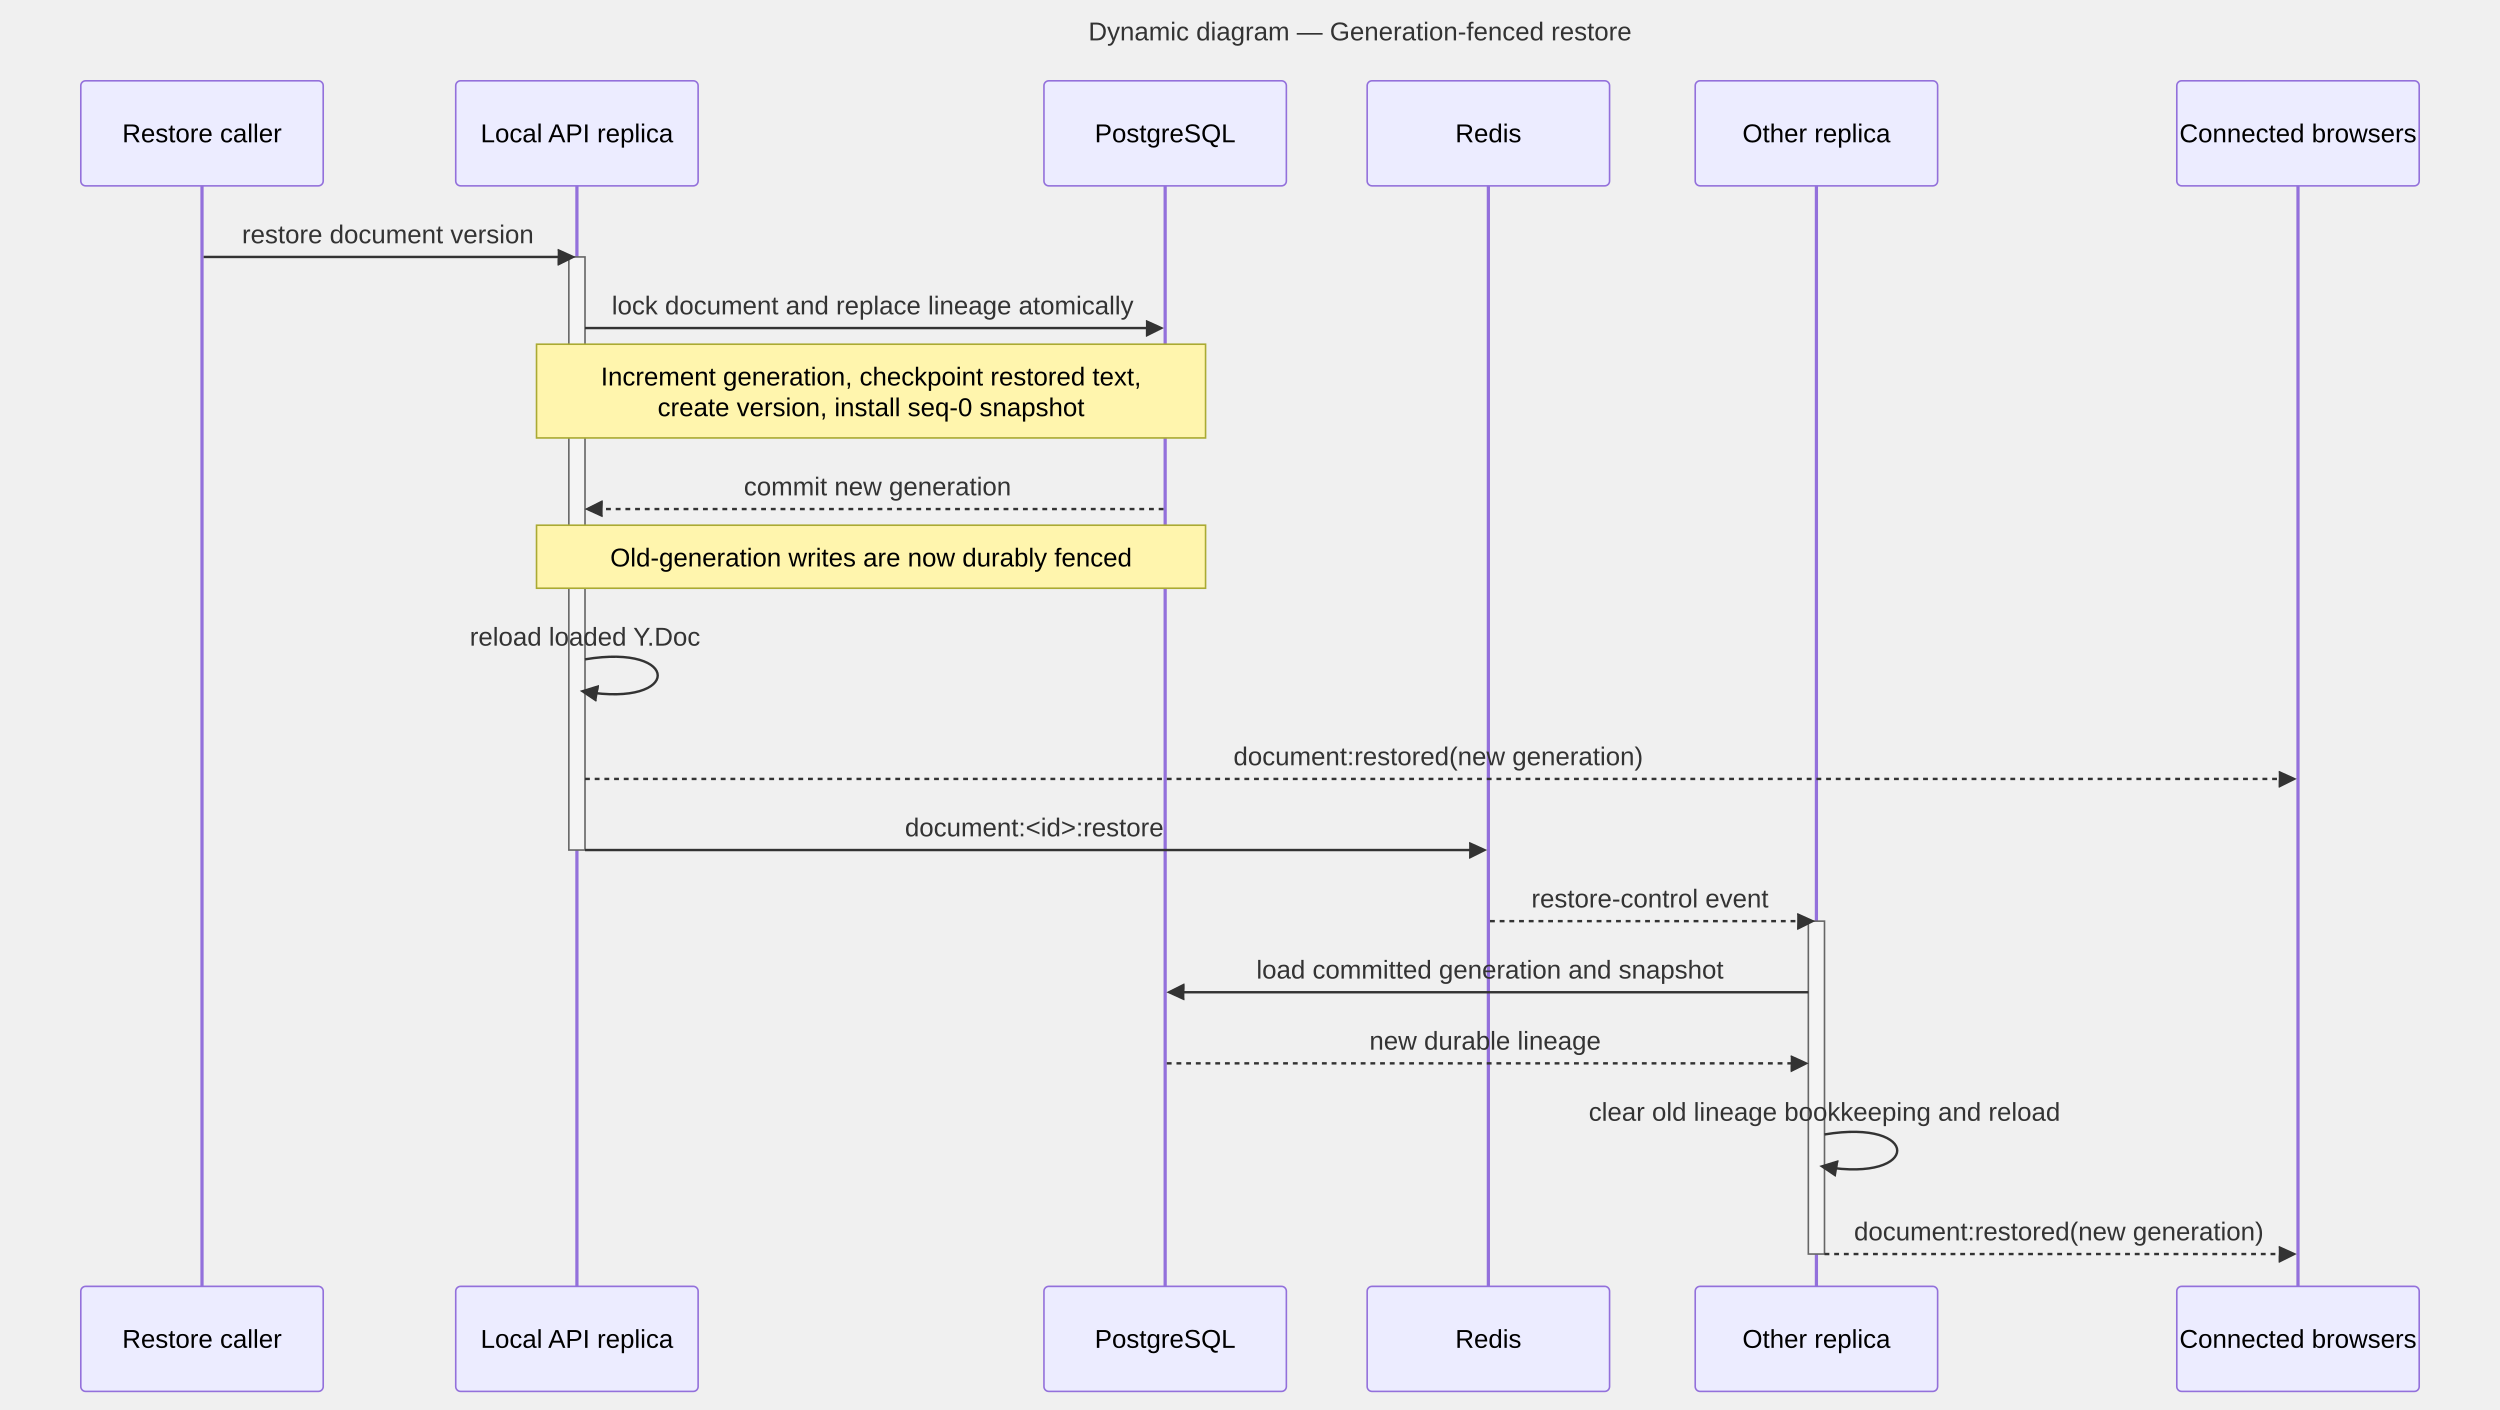
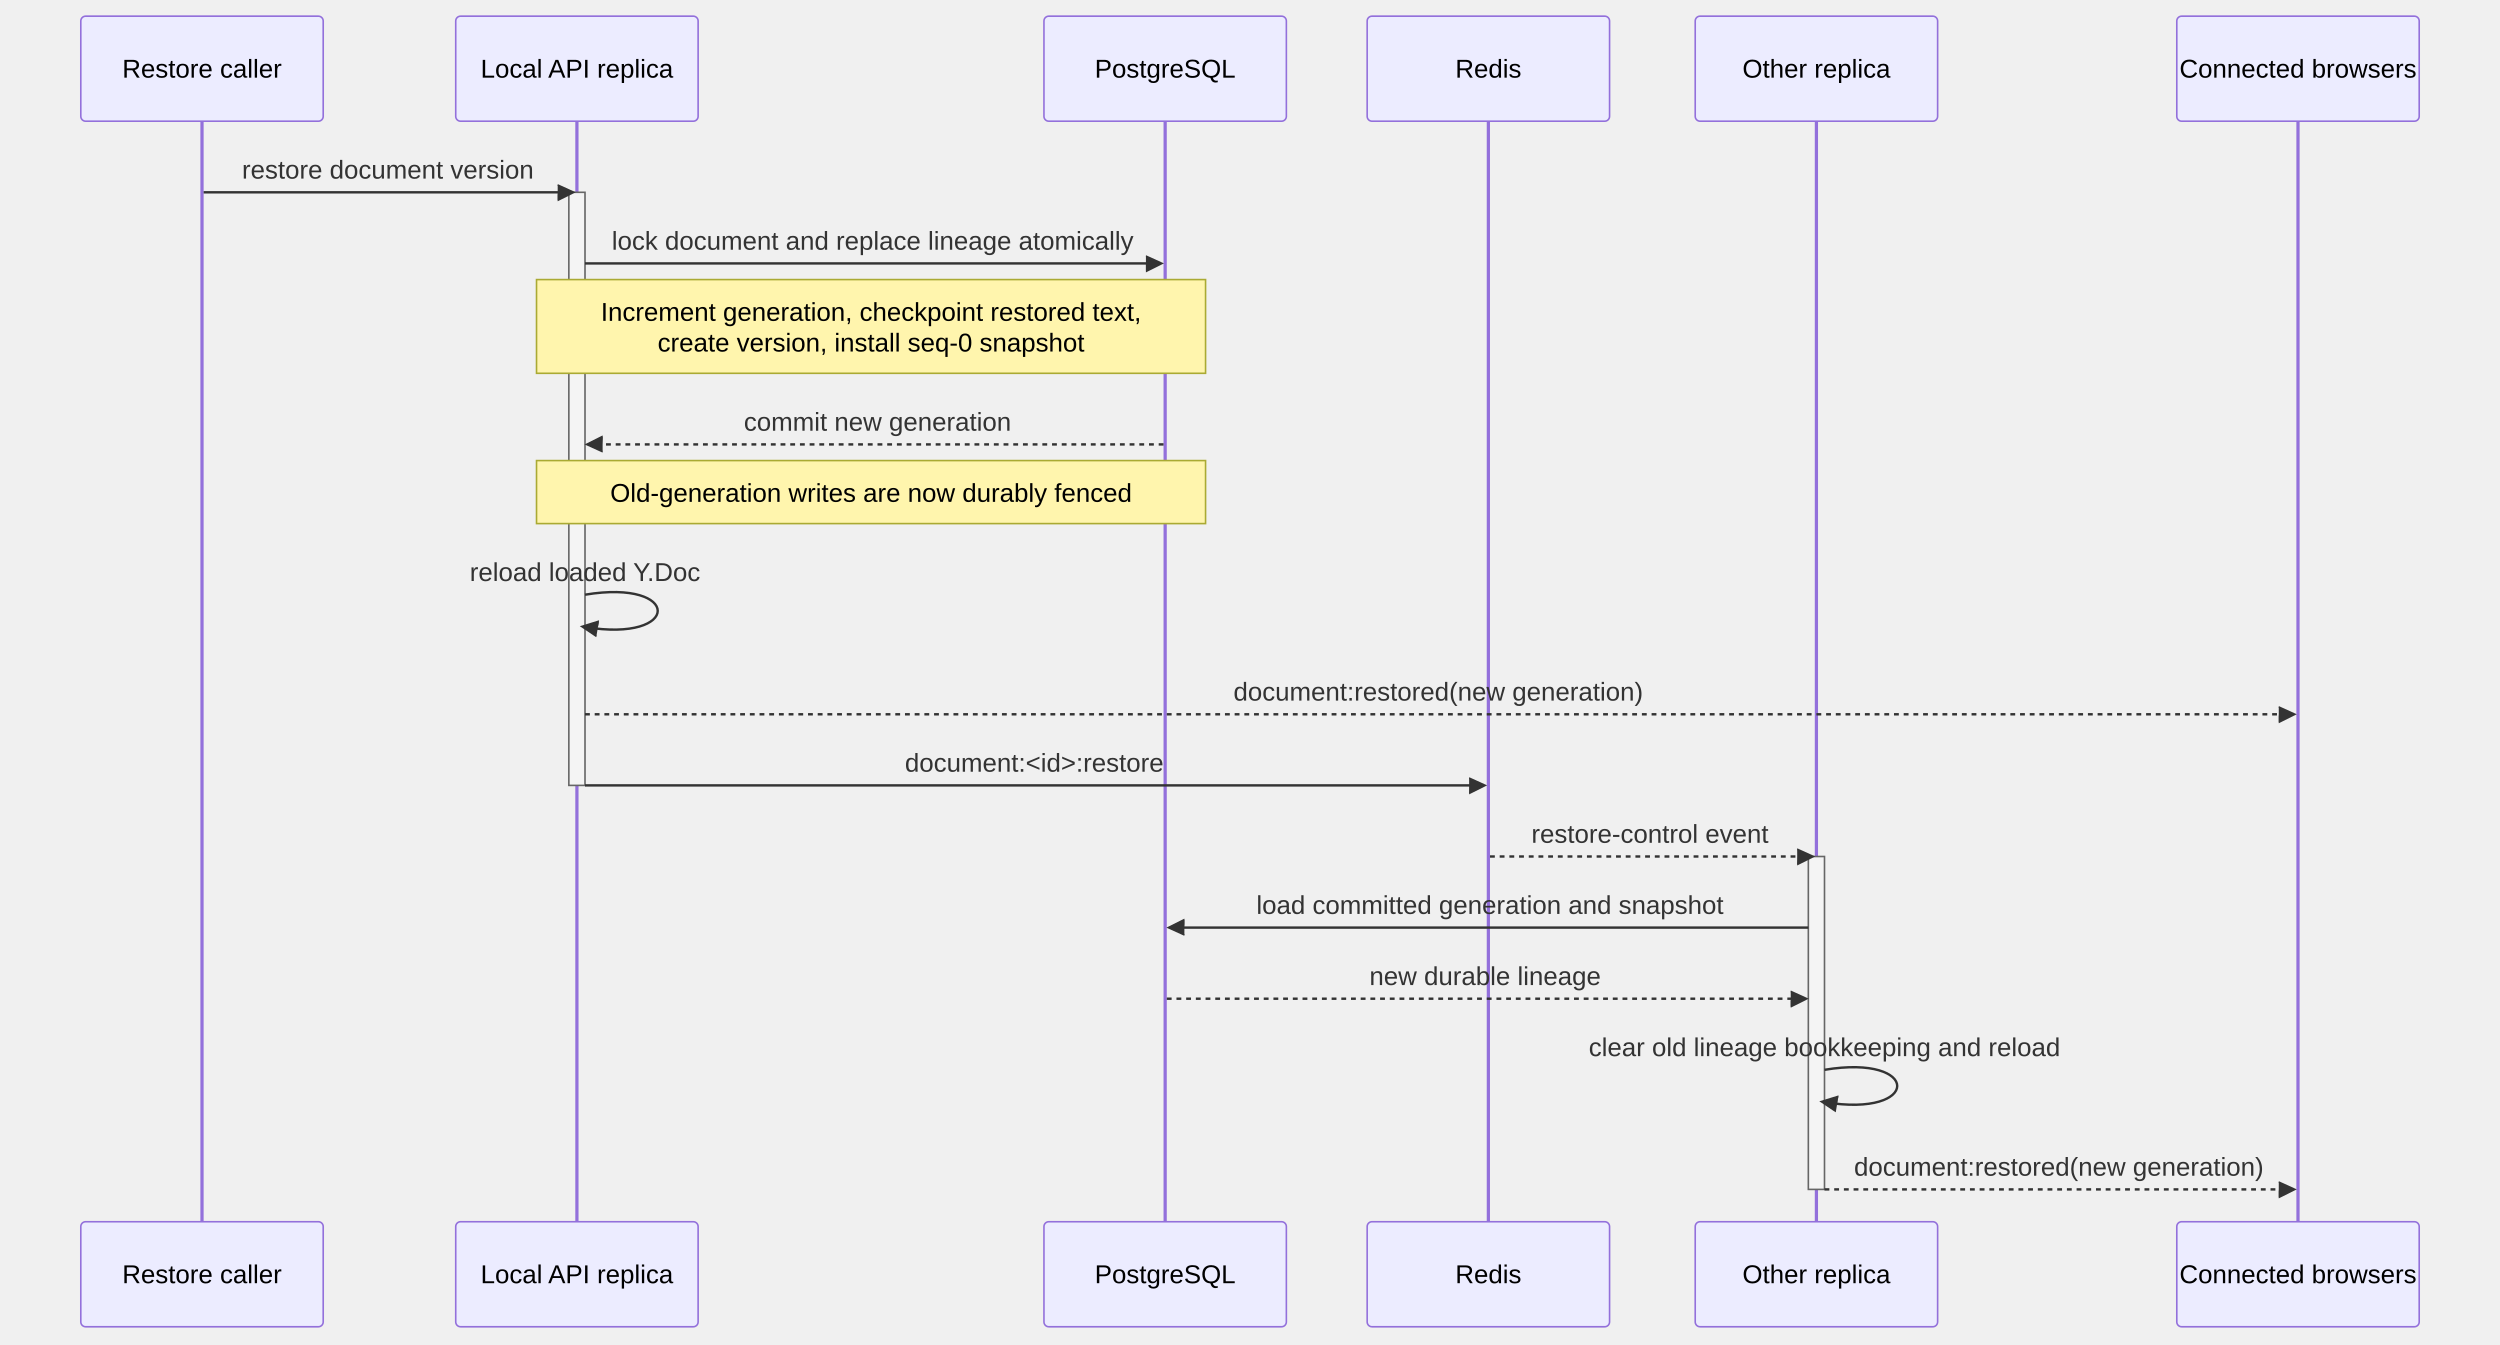
- <svg xmlns="http://www.w3.org/2000/svg" id="my-svg" width="100%" style="max-width: 1547px; background-color: rgb(255, 255, 255);" viewBox="-50 -50 1547 872" role="graphics-document document" aria-roledescription="sequence">
+ <svg xmlns="http://www.w3.org/2000/svg" id="my-svg" width="100%" style="max-width: 1547px; background-color: rgb(255, 255, 255);" viewBox="-50 -10 1547 832" role="graphics-document document" aria-roledescription="sequence">
  <g>
    <rect x="1297" y="746" fill="#eaeaea" stroke="#666" width="150" height="65" name="Browsers" rx="3" ry="3" class="actor actor-bottom" />
    <text x="1372" y="778.5" dominant-baseline="central" alignment-baseline="central" class="actor actor-box" style="text-anchor: middle; font-size: 16px; font-weight: 400;">
      <tspan x="1372" dy="0">Connected browsers</tspan>
    </text>
  </g>
  <g>
    <rect x="999" y="746" fill="#eaeaea" stroke="#666" width="150" height="65" name="Peer" rx="3" ry="3" class="actor actor-bottom" />
    <text x="1074" y="778.5" dominant-baseline="central" alignment-baseline="central" class="actor actor-box" style="text-anchor: middle; font-size: 16px; font-weight: 400;">
      <tspan x="1074" dy="0">Other replica</tspan>
    </text>
  </g>
  <g>
    <rect x="796" y="746" fill="#eaeaea" stroke="#666" width="150" height="65" name="Redis" rx="3" ry="3" class="actor actor-bottom" />
    <text x="871" y="778.5" dominant-baseline="central" alignment-baseline="central" class="actor actor-box" style="text-anchor: middle; font-size: 16px; font-weight: 400;">
      <tspan x="871" dy="0">Redis</tspan>
    </text>
  </g>
  <g>
    <rect x="596" y="746" fill="#eaeaea" stroke="#666" width="150" height="65" name="PG" rx="3" ry="3" class="actor actor-bottom" />
    <text x="671" y="778.5" dominant-baseline="central" alignment-baseline="central" class="actor actor-box" style="text-anchor: middle; font-size: 16px; font-weight: 400;">
      <tspan x="671" dy="0">PostgreSQL</tspan>
    </text>
  </g>
  <g>
    <rect x="232" y="746" fill="#eaeaea" stroke="#666" width="150" height="65" name="Local" rx="3" ry="3" class="actor actor-bottom" />
    <text x="307" y="778.5" dominant-baseline="central" alignment-baseline="central" class="actor actor-box" style="text-anchor: middle; font-size: 16px; font-weight: 400;">
      <tspan x="307" dy="0">Local API replica</tspan>
    </text>
  </g>
  <g>
    <rect x="0" y="746" fill="#eaeaea" stroke="#666" width="150" height="65" name="Caller" rx="3" ry="3" class="actor actor-bottom" />
    <text x="75" y="778.5" dominant-baseline="central" alignment-baseline="central" class="actor actor-box" style="text-anchor: middle; font-size: 16px; font-weight: 400;">
      <tspan x="75" dy="0">Restore caller</tspan>
    </text>
  </g>
  <g>
    <line id="actor5" x1="1372" y1="65" x2="1372" y2="746" class="actor-line 200" stroke-width="0.5px" stroke="#999" name="Browsers" data-et="life-line" data-id="Browsers" />
    <g id="root-5" data-et="participant" data-type="participant" data-id="Browsers">
      <rect x="1297" y="0" fill="#eaeaea" stroke="#666" width="150" height="65" name="Browsers" rx="3" ry="3" class="actor actor-top" />
      <text x="1372" y="32.5" dominant-baseline="central" alignment-baseline="central" class="actor actor-box" style="text-anchor: middle; font-size: 16px; font-weight: 400;">
        <tspan x="1372" dy="0">Connected browsers</tspan>
      </text>
    </g>
  </g>
  <g>
    <line id="actor4" x1="1074" y1="65" x2="1074" y2="746" class="actor-line 200" stroke-width="0.5px" stroke="#999" name="Peer" data-et="life-line" data-id="Peer" />
    <g id="root-4" data-et="participant" data-type="participant" data-id="Peer">
      <rect x="999" y="0" fill="#eaeaea" stroke="#666" width="150" height="65" name="Peer" rx="3" ry="3" class="actor actor-top" />
      <text x="1074" y="32.5" dominant-baseline="central" alignment-baseline="central" class="actor actor-box" style="text-anchor: middle; font-size: 16px; font-weight: 400;">
        <tspan x="1074" dy="0">Other replica</tspan>
      </text>
    </g>
  </g>
  <g>
    <line id="actor3" x1="871" y1="65" x2="871" y2="746" class="actor-line 200" stroke-width="0.5px" stroke="#999" name="Redis" data-et="life-line" data-id="Redis" />
    <g id="root-3" data-et="participant" data-type="participant" data-id="Redis">
      <rect x="796" y="0" fill="#eaeaea" stroke="#666" width="150" height="65" name="Redis" rx="3" ry="3" class="actor actor-top" />
      <text x="871" y="32.5" dominant-baseline="central" alignment-baseline="central" class="actor actor-box" style="text-anchor: middle; font-size: 16px; font-weight: 400;">
        <tspan x="871" dy="0">Redis</tspan>
      </text>
    </g>
  </g>
  <g>
    <line id="actor2" x1="671" y1="65" x2="671" y2="746" class="actor-line 200" stroke-width="0.5px" stroke="#999" name="PG" data-et="life-line" data-id="PG" />
    <g id="root-2" data-et="participant" data-type="participant" data-id="PG">
      <rect x="596" y="0" fill="#eaeaea" stroke="#666" width="150" height="65" name="PG" rx="3" ry="3" class="actor actor-top" />
      <text x="671" y="32.5" dominant-baseline="central" alignment-baseline="central" class="actor actor-box" style="text-anchor: middle; font-size: 16px; font-weight: 400;">
        <tspan x="671" dy="0">PostgreSQL</tspan>
      </text>
    </g>
  </g>
  <g>
    <line id="actor1" x1="307" y1="65" x2="307" y2="746" class="actor-line 200" stroke-width="0.5px" stroke="#999" name="Local" data-et="life-line" data-id="Local" />
    <g id="root-1" data-et="participant" data-type="participant" data-id="Local">
      <rect x="232" y="0" fill="#eaeaea" stroke="#666" width="150" height="65" name="Local" rx="3" ry="3" class="actor actor-top" />
      <text x="307" y="32.5" dominant-baseline="central" alignment-baseline="central" class="actor actor-box" style="text-anchor: middle; font-size: 16px; font-weight: 400;">
        <tspan x="307" dy="0">Local API replica</tspan>
      </text>
    </g>
  </g>
  <g>
    <line id="actor0" x1="75" y1="65" x2="75" y2="746" class="actor-line 200" stroke-width="0.5px" stroke="#999" name="Caller" data-et="life-line" data-id="Caller" />
    <g id="root-0" data-et="participant" data-type="participant" data-id="Caller">
      <rect x="0" y="0" fill="#eaeaea" stroke="#666" width="150" height="65" name="Caller" rx="3" ry="3" class="actor actor-top" />
      <text x="75" y="32.5" dominant-baseline="central" alignment-baseline="central" class="actor actor-box" style="text-anchor: middle; font-size: 16px; font-weight: 400;">
        <tspan x="75" dy="0">Restore caller</tspan>
      </text>
    </g>
  </g>
  <style>#my-svg{font-family:"trebuchet ms",verdana,arial,sans-serif;font-size:16px;fill:#333;}@keyframes edge-animation-frame{from{stroke-dashoffset:0;}}@keyframes dash{to{stroke-dashoffset:0;}}#my-svg .edge-animation-slow{stroke-dasharray:9,5!important;stroke-dashoffset:900;animation:dash 50s linear infinite;stroke-linecap:round;}#my-svg .edge-animation-fast{stroke-dasharray:9,5!important;stroke-dashoffset:900;animation:dash 20s linear infinite;stroke-linecap:round;}#my-svg .error-icon{fill:#552222;}#my-svg .error-text{fill:#552222;stroke:#552222;}#my-svg .edge-thickness-normal{stroke-width:1px;}#my-svg .edge-thickness-thick{stroke-width:3.5px;}#my-svg .edge-pattern-solid{stroke-dasharray:0;}#my-svg .edge-thickness-invisible{stroke-width:0;fill:none;}#my-svg .edge-pattern-dashed{stroke-dasharray:3;}#my-svg .edge-pattern-dotted{stroke-dasharray:2;}#my-svg .marker{fill:#333333;stroke:#333333;}#my-svg .marker.cross{stroke:#333333;}#my-svg svg{font-family:"trebuchet ms",verdana,arial,sans-serif;font-size:16px;}#my-svg p{margin:0;}#my-svg .actor{stroke:#9370DB;fill:#ECECFF;stroke-width:1;}#my-svg rect.actor.outer-path[data-look="neo"]{filter:drop-shadow(1px 2px 2px rgba(185, 185, 185, 1));}#my-svg rect.note[data-look="neo"]{stroke:#aaaa33;fill:#fff5ad;filter:drop-shadow(1px 2px 2px rgba(185, 185, 185, 1));}#my-svg text.actor&gt;tspan{fill:black;stroke:none;}#my-svg .actor-line{stroke:#9370DB;}#my-svg .innerArc{stroke-width:1.5;stroke-dasharray:none;}#my-svg .messageLine0{stroke-width:1.5;stroke-dasharray:none;stroke:#333;}#my-svg .messageLine1{stroke-width:1.5;stroke-dasharray:2,2;stroke:#333;}#my-svg [id$="-arrowhead"] path{fill:#333;stroke:#333;}#my-svg .sequenceNumber{fill:white;}#my-svg [id$="-sequencenumber"]{fill:#333;}#my-svg [id$="-crosshead"] path{fill:#333;stroke:#333;}#my-svg .messageText{fill:#333;stroke:none;}#my-svg .labelBox{stroke:#9370DB;fill:#ECECFF;filter:none;}#my-svg .labelText,#my-svg .labelText&gt;tspan{fill:black;stroke:none;}#my-svg .loopText,#my-svg .loopText&gt;tspan{fill:black;stroke:none;}#my-svg .sectionTitle,#my-svg .sectionTitle&gt;tspan{fill:black;stroke:none;}#my-svg .loopLine{stroke-width:2px;stroke-dasharray:2,2;stroke:#9370DB;fill:#9370DB;}#my-svg .note{stroke:#aaaa33;fill:#fff5ad;}#my-svg .noteText,#my-svg .noteText&gt;tspan{fill:black;stroke:none;font-weight:normal;}#my-svg .activation0{fill:#f4f4f4;stroke:#666;}#my-svg .activation1{fill:#f4f4f4;stroke:#666;}#my-svg .activation2{fill:#f4f4f4;stroke:#666;}#my-svg .actorPopupMenu{position:absolute;}#my-svg .actorPopupMenuPanel{position:absolute;fill:#ECECFF;box-shadow:0px 8px 16px 0px rgba(0,0,0,0.2);filter:drop-shadow(3px 5px 2px rgb(0 0 0 / 0.4));}#my-svg .actor-man circle,#my-svg line{fill:#ECECFF;stroke-width:2px;}#my-svg g rect.rect{filter:drop-shadow(1px 2px 2px rgba(185, 185, 185, 1));stroke:#9370DB;}#my-svg .node .neo-node{stroke:#9370DB;}#my-svg [data-look="neo"].node rect,#my-svg [data-look="neo"].cluster rect,#my-svg [data-look="neo"].node polygon{stroke:#9370DB;filter:drop-shadow(1px 2px 2px rgba(185, 185, 185, 1));}#my-svg [data-look="neo"].swimlane.cluster rect{filter:none;}#my-svg [data-look="neo"].node path{stroke:#9370DB;stroke-width:1px;}#my-svg [data-look="neo"].node .outer-path{filter:drop-shadow(1px 2px 2px rgba(185, 185, 185, 1));}#my-svg [data-look="neo"].node .neo-line path{stroke:#9370DB;filter:none;}#my-svg [data-look="neo"].node circle{stroke:#9370DB;filter:drop-shadow(1px 2px 2px rgba(185, 185, 185, 1));}#my-svg [data-look="neo"].node circle .state-start{fill:#000000;}#my-svg [data-look="neo"].icon-shape .icon{fill:#9370DB;filter:drop-shadow(1px 2px 2px rgba(185, 185, 185, 1));}#my-svg [data-look="neo"].icon-shape .icon-neo path{stroke:#9370DB;filter:drop-shadow(1px 2px 2px rgba(185, 185, 185, 1));}#my-svg :root{--mermaid-font-family:"trebuchet ms",verdana,arial,sans-serif;}</style>
  <g />
  <defs>
    <symbol id="my-svg-computer" width="24" height="24">
      <path transform="scale(.5)" d="M2 2v13h20v-13h-20zm18 11h-16v-9h16v9zm-10.228 6l.466-1h3.524l.467 1h-4.457zm14.228 3h-24l2-6h2.104l-1.33 4h18.45l-1.297-4h2.073l2 6zm-5-10h-14v-7h14v7z" />
    </symbol>
  </defs>
  <defs>
    <symbol id="my-svg-database" fill-rule="evenodd" clip-rule="evenodd">
      <path transform="scale(.5)" d="M12.258.001l.256.004.255.005.253.008.251.01.249.012.247.015.246.016.242.019.241.02.239.023.236.024.233.027.231.028.229.031.225.032.223.034.22.036.217.038.214.04.211.041.208.043.205.045.201.046.198.048.194.05.191.051.187.053.183.054.18.056.175.057.172.059.168.06.163.061.16.063.155.064.15.066.074.033.073.033.071.034.07.034.069.035.068.035.067.035.066.035.064.036.064.036.062.036.06.036.06.037.058.037.058.037.055.038.055.038.053.038.052.038.051.039.05.039.048.039.047.039.045.04.044.04.043.04.041.04.04.041.039.041.037.041.036.041.034.041.033.042.032.042.03.042.029.042.027.042.026.043.024.043.023.043.021.043.02.043.018.044.017.043.015.044.013.044.012.044.011.045.009.044.007.045.006.045.004.045.002.045.001.045v17l-.001.045-.002.045-.004.045-.006.045-.007.045-.009.044-.011.045-.012.044-.013.044-.015.044-.017.043-.018.044-.02.043-.021.043-.023.043-.024.043-.026.043-.027.042-.029.042-.03.042-.032.042-.033.042-.034.041-.036.041-.037.041-.039.041-.04.041-.041.04-.043.04-.044.04-.045.04-.047.039-.048.039-.05.039-.051.039-.052.038-.053.038-.055.038-.055.038-.058.037-.058.037-.06.037-.06.036-.062.036-.064.036-.064.036-.066.035-.067.035-.068.035-.069.035-.07.034-.071.034-.073.033-.074.033-.15.066-.155.064-.16.063-.163.061-.168.06-.172.059-.175.057-.18.056-.183.054-.187.053-.191.051-.194.05-.198.048-.201.046-.205.045-.208.043-.211.041-.214.04-.217.038-.22.036-.223.034-.225.032-.229.031-.231.028-.233.027-.236.024-.239.023-.241.02-.242.019-.246.016-.247.015-.249.012-.251.01-.253.008-.255.005-.256.004-.258.001-.258-.001-.256-.004-.255-.005-.253-.008-.251-.01-.249-.012-.247-.015-.245-.016-.243-.019-.241-.02-.238-.023-.236-.024-.234-.027-.231-.028-.228-.031-.226-.032-.223-.034-.22-.036-.217-.038-.214-.04-.211-.041-.208-.043-.204-.045-.201-.046-.198-.048-.195-.05-.19-.051-.187-.053-.184-.054-.179-.056-.176-.057-.172-.059-.167-.06-.164-.061-.159-.063-.155-.064-.151-.066-.074-.033-.072-.033-.072-.034-.07-.034-.069-.035-.068-.035-.067-.035-.066-.035-.064-.036-.063-.036-.062-.036-.061-.036-.06-.037-.058-.037-.057-.037-.056-.038-.055-.038-.053-.038-.052-.038-.051-.039-.049-.039-.049-.039-.046-.039-.046-.04-.044-.04-.043-.04-.041-.04-.04-.041-.039-.041-.037-.041-.036-.041-.034-.041-.033-.042-.032-.042-.03-.042-.029-.042-.027-.042-.026-.043-.024-.043-.023-.043-.021-.043-.02-.043-.018-.044-.017-.043-.015-.044-.013-.044-.012-.044-.011-.045-.009-.044-.007-.045-.006-.045-.004-.045-.002-.045-.001-.045v-17l.001-.045.002-.045.004-.045.006-.045.007-.045.009-.044.011-.045.012-.044.013-.044.015-.044.017-.043.018-.044.02-.043.021-.043.023-.043.024-.043.026-.043.027-.042.029-.042.03-.042.032-.042.033-.042.034-.041.036-.041.037-.041.039-.041.04-.041.041-.04.043-.04.044-.04.046-.04.046-.039.049-.039.049-.039.051-.039.052-.038.053-.038.055-.038.056-.038.057-.037.058-.037.06-.037.061-.036.062-.036.063-.036.064-.036.066-.035.067-.035.068-.035.069-.035.07-.034.072-.034.072-.033.074-.033.151-.066.155-.064.159-.063.164-.061.167-.06.172-.059.176-.057.179-.056.184-.054.187-.053.19-.051.195-.05.198-.048.201-.046.204-.045.208-.043.211-.041.214-.04.217-.038.22-.036.223-.034.226-.032.228-.031.231-.028.234-.027.236-.024.238-.023.241-.02.243-.019.245-.016.247-.015.249-.012.251-.01.253-.008.255-.005.256-.004.258-.001.258.001zm-9.258 20.499v.01l.001.021.003.021.004.022.005.021.006.022.007.022.009.023.01.022.011.023.012.023.013.023.015.023.016.024.017.023.018.024.019.024.021.024.022.025.023.024.024.025.052.049.056.05.061.051.066.051.07.051.075.051.079.052.084.052.088.052.092.052.097.052.102.051.105.052.11.052.114.051.119.051.123.051.127.05.131.05.135.05.139.048.144.049.147.047.152.047.155.047.16.045.163.045.167.043.171.043.176.041.178.041.183.039.187.039.19.037.194.035.197.035.202.033.204.031.209.03.212.029.216.027.219.025.222.024.226.021.23.02.233.018.236.016.24.015.243.012.246.01.249.008.253.005.256.004.259.001.26-.001.257-.004.254-.005.25-.008.247-.011.244-.012.241-.014.237-.016.233-.018.231-.021.226-.021.224-.024.22-.026.216-.027.212-.028.21-.031.205-.031.202-.034.198-.034.194-.036.191-.037.187-.039.183-.04.179-.04.175-.042.172-.043.168-.044.163-.045.16-.046.155-.046.152-.047.148-.048.143-.049.139-.049.136-.05.131-.05.126-.05.123-.051.118-.052.114-.051.11-.052.106-.052.101-.052.096-.052.092-.052.088-.053.083-.051.079-.052.074-.052.07-.051.065-.051.06-.051.056-.05.051-.05.023-.024.023-.025.021-.024.02-.024.019-.024.018-.024.017-.024.015-.023.014-.024.013-.023.012-.023.01-.023.01-.022.008-.022.006-.022.006-.022.004-.022.004-.021.001-.021.001-.021v-4.127l-.077.055-.08.053-.083.054-.085.053-.087.052-.09.052-.093.051-.095.05-.097.05-.1.049-.102.049-.105.048-.106.047-.109.047-.111.046-.114.045-.115.045-.118.044-.12.043-.122.042-.124.042-.126.041-.128.04-.13.04-.132.038-.134.038-.135.037-.138.037-.139.035-.142.035-.143.034-.144.033-.147.032-.148.031-.15.03-.151.03-.153.029-.154.027-.156.027-.158.026-.159.025-.161.024-.162.023-.163.022-.165.021-.166.02-.167.019-.169.018-.169.017-.171.016-.173.015-.173.014-.175.013-.175.012-.177.011-.178.01-.179.008-.179.008-.181.006-.182.005-.182.004-.184.003-.184.002h-.37l-.184-.002-.184-.003-.182-.004-.182-.005-.181-.006-.179-.008-.179-.008-.178-.01-.176-.011-.176-.012-.175-.013-.173-.014-.172-.015-.171-.016-.17-.017-.169-.018-.167-.019-.166-.02-.165-.021-.163-.022-.162-.023-.161-.024-.159-.025-.157-.026-.156-.027-.155-.027-.153-.029-.151-.03-.15-.03-.148-.031-.146-.032-.145-.033-.143-.034-.141-.035-.14-.035-.137-.037-.136-.037-.134-.038-.132-.038-.13-.04-.128-.04-.126-.041-.124-.042-.122-.042-.12-.044-.117-.043-.116-.045-.113-.045-.112-.046-.109-.047-.106-.047-.105-.048-.102-.049-.1-.049-.097-.05-.095-.05-.093-.052-.09-.051-.087-.052-.085-.053-.083-.054-.08-.054-.077-.054v4.127zm0-5.654v.011l.001.021.003.021.004.021.005.022.006.022.007.022.009.022.01.022.011.023.012.023.013.023.015.024.016.023.017.024.018.024.019.024.021.024.022.024.023.025.024.024.052.05.056.05.061.05.066.051.07.051.075.052.079.051.084.052.088.052.092.052.097.052.102.052.105.052.11.051.114.051.119.052.123.05.127.051.131.05.135.049.139.049.144.048.147.048.152.047.155.046.16.045.163.045.167.044.171.042.176.042.178.04.183.04.187.038.19.037.194.036.197.034.202.033.204.032.209.03.212.028.216.027.219.025.222.024.226.022.23.02.233.018.236.016.24.014.243.012.246.01.249.008.253.006.256.003.259.001.26-.001.257-.003.254-.006.25-.008.247-.01.244-.012.241-.015.237-.016.233-.018.231-.02.226-.022.224-.024.22-.025.216-.027.212-.029.21-.03.205-.032.202-.033.198-.035.194-.036.191-.037.187-.039.183-.039.179-.041.175-.042.172-.043.168-.044.163-.045.16-.045.155-.047.152-.047.148-.048.143-.048.139-.05.136-.049.131-.05.126-.051.123-.051.118-.051.114-.052.11-.052.106-.052.101-.052.096-.052.092-.052.088-.052.083-.052.079-.052.074-.051.07-.052.065-.051.06-.05.056-.051.051-.049.023-.025.023-.024.021-.025.02-.024.019-.024.018-.024.017-.024.015-.023.014-.023.013-.024.012-.022.01-.023.01-.023.008-.022.006-.022.006-.022.004-.021.004-.022.001-.021.001-.021v-4.139l-.077.054-.08.054-.083.054-.085.052-.087.053-.09.051-.093.051-.095.051-.097.05-.1.049-.102.049-.105.048-.106.047-.109.047-.111.046-.114.045-.115.044-.118.044-.12.044-.122.042-.124.042-.126.041-.128.04-.13.039-.132.039-.134.038-.135.037-.138.036-.139.036-.142.035-.143.033-.144.033-.147.033-.148.031-.15.03-.151.03-.153.028-.154.028-.156.027-.158.026-.159.025-.161.024-.162.023-.163.022-.165.021-.166.02-.167.019-.169.018-.169.017-.171.016-.173.015-.173.014-.175.013-.175.012-.177.011-.178.009-.179.009-.179.007-.181.007-.182.005-.182.004-.184.003-.184.002h-.37l-.184-.002-.184-.003-.182-.004-.182-.005-.181-.007-.179-.007-.179-.009-.178-.009-.176-.011-.176-.012-.175-.013-.173-.014-.172-.015-.171-.016-.17-.017-.169-.018-.167-.019-.166-.02-.165-.021-.163-.022-.162-.023-.161-.024-.159-.025-.157-.026-.156-.027-.155-.028-.153-.028-.151-.03-.15-.03-.148-.031-.146-.033-.145-.033-.143-.033-.141-.035-.14-.036-.137-.036-.136-.037-.134-.038-.132-.039-.13-.039-.128-.04-.126-.041-.124-.042-.122-.043-.12-.043-.117-.044-.116-.044-.113-.046-.112-.046-.109-.046-.106-.047-.105-.048-.102-.049-.1-.049-.097-.05-.095-.051-.093-.051-.09-.051-.087-.053-.085-.052-.083-.054-.08-.054-.077-.054v4.139zm0-5.666v.011l.001.02.003.022.004.021.005.022.006.021.007.022.009.023.01.022.011.023.012.023.013.023.015.023.016.024.017.024.018.023.019.024.021.025.022.024.023.024.024.025.052.05.056.05.061.05.066.051.07.051.075.052.079.051.084.052.088.052.092.052.097.052.102.052.105.051.11.052.114.051.119.051.123.051.127.05.131.05.135.05.139.049.144.048.147.048.152.047.155.046.16.045.163.045.167.043.171.043.176.042.178.04.183.04.187.038.19.037.194.036.197.034.202.033.204.032.209.03.212.028.216.027.219.025.222.024.226.021.23.02.233.018.236.017.24.014.243.012.246.01.249.008.253.006.256.003.259.001.26-.001.257-.003.254-.006.25-.008.247-.01.244-.013.241-.014.237-.016.233-.018.231-.02.226-.022.224-.024.22-.025.216-.027.212-.029.21-.03.205-.032.202-.033.198-.035.194-.036.191-.037.187-.039.183-.039.179-.041.175-.042.172-.043.168-.044.163-.045.16-.045.155-.047.152-.047.148-.048.143-.049.139-.049.136-.049.131-.051.126-.05.123-.051.118-.052.114-.051.11-.052.106-.052.101-.052.096-.052.092-.052.088-.052.083-.052.079-.052.074-.052.07-.051.065-.051.06-.051.056-.05.051-.049.023-.025.023-.025.021-.024.02-.024.019-.024.018-.024.017-.024.015-.023.014-.024.013-.023.012-.023.01-.022.01-.023.008-.022.006-.022.006-.022.004-.022.004-.021.001-.021.001-.021v-4.153l-.077.054-.08.054-.083.053-.085.053-.087.053-.09.051-.093.051-.095.051-.097.05-.1.049-.102.048-.105.048-.106.048-.109.046-.111.046-.114.046-.115.044-.118.044-.12.043-.122.043-.124.042-.126.041-.128.04-.13.039-.132.039-.134.038-.135.037-.138.036-.139.036-.142.034-.143.034-.144.033-.147.032-.148.032-.15.03-.151.03-.153.028-.154.028-.156.027-.158.026-.159.024-.161.024-.162.023-.163.023-.165.021-.166.02-.167.019-.169.018-.169.017-.171.016-.173.015-.173.014-.175.013-.175.012-.177.01-.178.01-.179.009-.179.007-.181.006-.182.006-.182.004-.184.003-.184.001-.185.001-.185-.001-.184-.001-.184-.003-.182-.004-.182-.006-.181-.006-.179-.007-.179-.009-.178-.01-.176-.01-.176-.012-.175-.013-.173-.014-.172-.015-.171-.016-.17-.017-.169-.018-.167-.019-.166-.02-.165-.021-.163-.023-.162-.023-.161-.024-.159-.024-.157-.026-.156-.027-.155-.028-.153-.028-.151-.03-.15-.03-.148-.032-.146-.032-.145-.033-.143-.034-.141-.034-.14-.036-.137-.036-.136-.037-.134-.038-.132-.039-.13-.039-.128-.041-.126-.041-.124-.041-.122-.043-.12-.043-.117-.044-.116-.044-.113-.046-.112-.046-.109-.046-.106-.048-.105-.048-.102-.048-.1-.05-.097-.049-.095-.051-.093-.051-.09-.052-.087-.052-.085-.053-.083-.053-.08-.054-.077-.054v4.153zm8.74-8.179l-.257.004-.254.005-.25.008-.247.011-.244.012-.241.014-.237.016-.233.018-.231.021-.226.022-.224.023-.22.026-.216.027-.212.028-.21.031-.205.032-.202.033-.198.034-.194.036-.191.038-.187.038-.183.04-.179.041-.175.042-.172.043-.168.043-.163.045-.16.046-.155.046-.152.048-.148.048-.143.048-.139.049-.136.05-.131.05-.126.051-.123.051-.118.051-.114.052-.11.052-.106.052-.101.052-.096.052-.092.052-.088.052-.083.052-.079.052-.074.051-.07.052-.065.051-.06.05-.056.05-.051.05-.023.025-.023.024-.021.024-.02.025-.019.024-.018.024-.017.023-.015.024-.014.023-.013.023-.012.023-.01.023-.01.022-.008.022-.006.023-.006.021-.004.022-.004.021-.001.021-.001.021.001.021.001.021.004.021.004.022.006.021.006.023.008.022.01.022.01.023.012.023.013.023.014.023.015.024.017.023.018.024.019.024.02.025.021.024.023.024.023.025.051.05.056.05.06.05.065.051.07.052.074.051.079.052.083.052.088.052.092.052.096.052.101.052.106.052.11.052.114.052.118.051.123.051.126.051.131.05.136.05.139.049.143.048.148.048.152.048.155.046.16.046.163.045.168.043.172.043.175.042.179.041.183.04.187.038.191.038.194.036.198.034.202.033.205.032.21.031.212.028.216.027.22.026.224.023.226.022.231.021.233.018.237.016.241.014.244.012.247.011.25.008.254.005.257.004.26.001.26-.001.257-.004.254-.005.25-.008.247-.011.244-.012.241-.014.237-.016.233-.018.231-.021.226-.022.224-.023.22-.026.216-.027.212-.028.21-.031.205-.032.202-.033.198-.034.194-.036.191-.038.187-.038.183-.04.179-.041.175-.042.172-.043.168-.043.163-.045.16-.046.155-.046.152-.048.148-.048.143-.048.139-.049.136-.05.131-.05.126-.051.123-.051.118-.051.114-.052.11-.052.106-.052.101-.052.096-.052.092-.052.088-.052.083-.052.079-.052.074-.051.07-.052.065-.051.06-.05.056-.05.051-.05.023-.025.023-.024.021-.024.02-.025.019-.024.018-.024.017-.023.015-.024.014-.023.013-.023.012-.023.01-.023.01-.022.008-.022.006-.023.006-.021.004-.022.004-.021.001-.021.001-.021-.001-.021-.001-.021-.004-.021-.004-.022-.006-.021-.006-.023-.008-.022-.01-.022-.01-.023-.012-.023-.013-.023-.014-.023-.015-.024-.017-.023-.018-.024-.019-.024-.02-.025-.021-.024-.023-.024-.023-.025-.051-.05-.056-.05-.06-.05-.065-.051-.07-.052-.074-.051-.079-.052-.083-.052-.088-.052-.092-.052-.096-.052-.101-.052-.106-.052-.11-.052-.114-.052-.118-.051-.123-.051-.126-.051-.131-.05-.136-.05-.139-.049-.143-.048-.148-.048-.152-.048-.155-.046-.16-.046-.163-.045-.168-.043-.172-.043-.175-.042-.179-.041-.183-.04-.187-.038-.191-.038-.194-.036-.198-.034-.202-.033-.205-.032-.21-.031-.212-.028-.216-.027-.22-.026-.224-.023-.226-.022-.231-.021-.233-.018-.237-.016-.241-.014-.244-.012-.247-.011-.25-.008-.254-.005-.257-.004-.26-.001-.26.001z" />
    </symbol>
  </defs>
  <defs>
    <symbol id="my-svg-clock" width="24" height="24">
      <path transform="scale(.5)" d="M12 2c5.514 0 10 4.486 10 10s-4.486 10-10 10-10-4.486-10-10 4.486-10 10-10zm0-2c-6.627 0-12 5.373-12 12s5.373 12 12 12 12-5.373 12-12-5.373-12-12-12zm5.848 12.459c.202.038.202.333.001.372-1.907.361-6.045 1.111-6.547 1.111-.719 0-1.301-.582-1.301-1.301 0-.512.77-5.447 1.125-7.445.034-.192.312-.181.343.014l.985 6.238 5.394 1.011z" />
    </symbol>
  </defs>
  <defs>
    <marker id="my-svg-arrowhead" refX="7.9" refY="5" markerUnits="userSpaceOnUse" markerWidth="12" markerHeight="12" orient="auto-start-reverse">
      <path d="M -1 0 L 10 5 L 0 10 z" />
    </marker>
  </defs>
  <defs>
    <marker id="my-svg-crosshead" markerWidth="15" markerHeight="8" orient="auto" refX="4" refY="4.5">
      <path fill="none" stroke="#000000" stroke-width="1pt" d="M 1,2 L 6,7 M 6,2 L 1,7" style="stroke-dasharray: 0, 0;" />
    </marker>
  </defs>
  <defs>
    <marker id="my-svg-filled-head" refX="15.5" refY="7" markerWidth="20" markerHeight="28" orient="auto">
      <path d="M 18,7 L9,13 L14,7 L9,1 Z" />
    </marker>
  </defs>
  <defs>
    <marker id="my-svg-sequencenumber" refX="15" refY="15" markerWidth="60" markerHeight="40" orient="auto">
      <circle cx="15" cy="15" r="6" />
    </marker>
  </defs>
  <defs>
    <marker id="my-svg-solidTopArrowHead" refX="7.9" refY="7.25" markerUnits="userSpaceOnUse" markerWidth="12" markerHeight="12" orient="auto-start-reverse">
      <path d="M 0 0 L 10 8 L 0 8 z" />
    </marker>
  </defs>
  <defs>
    <marker id="my-svg-solidBottomArrowHead" refX="7.9" refY="0.75" markerUnits="userSpaceOnUse" markerWidth="12" markerHeight="12" orient="auto-start-reverse">
      <path d="M 0 0 L 10 0 L 0 8 z" />
    </marker>
  </defs>
  <defs>
    <marker id="my-svg-stickTopArrowHead" refX="7.5" refY="7" markerUnits="userSpaceOnUse" markerWidth="12" markerHeight="12" orient="auto-start-reverse">
      <path d="M 0 0 L 7 7" stroke="black" stroke-width="1.5" fill="none" />
    </marker>
  </defs>
  <defs>
    <marker id="my-svg-stickBottomArrowHead" refX="7.5" refY="0" markerUnits="userSpaceOnUse" markerWidth="12" markerHeight="12" orient="auto-start-reverse">
      <path d="M 0 7 L 7 0" stroke="black" stroke-width="1.5" fill="none" />
    </marker>
  </defs>
  <g>
    <rect x="302" y="109" fill="#EDF2AE" stroke="#666" width="10" height="367" class="activation0" />
  </g>
  <g data-et="note" data-id="i3">
    <rect x="282" y="163" fill="#EDF2AE" stroke="#666" width="414" height="58" class="note" />
    <text x="489" y="168" text-anchor="middle" dominant-baseline="middle" alignment-baseline="middle" class="noteText" dy="1em" style="font-size: 16px; font-weight: 400;">
      <tspan x="489">Increment generation, checkpoint restored text,</tspan>
    </text>
    <text x="489" y="187" text-anchor="middle" dominant-baseline="middle" alignment-baseline="middle" class="noteText" dy="1em" style="font-size: 16px; font-weight: 400;">
      <tspan x="489">create version, install seq-0 snapshot</tspan>
    </text>
  </g>
  <g data-et="note" data-id="i5">
    <rect x="282" y="275" fill="#EDF2AE" stroke="#666" width="414" height="39" class="note" />
    <text x="489" y="280" text-anchor="middle" dominant-baseline="middle" alignment-baseline="middle" class="noteText" dy="1em" style="font-size: 16px; font-weight: 400;">
      <tspan x="489">Old-generation writes are now durably fenced</tspan>
    </text>
  </g>
  <g>
    <rect x="1069" y="520" fill="#EDF2AE" stroke="#666" width="10" height="206" class="activation0" />
  </g>
  <text x="190" y="80" text-anchor="middle" dominant-baseline="middle" alignment-baseline="middle" class="messageText" dy="1em" style="font-size: 16px; font-weight: 400;">restore document version</text>
  <line x1="76" y1="109" x2="303" y2="109" class="messageLine0" data-et="message" data-id="i0" data-from="Caller" data-to="Local" stroke-width="2" stroke="none" marker-end="url(#my-svg-arrowhead)" style="fill: none;" />
  <text x="490" y="124" text-anchor="middle" dominant-baseline="middle" alignment-baseline="middle" class="messageText" dy="1em" style="font-size: 16px; font-weight: 400;">lock document and replace lineage atomically</text>
  <line x1="312" y1="153" x2="667" y2="153" class="messageLine0" data-et="message" data-id="i2" data-from="Local" data-to="PG" stroke-width="2" stroke="none" marker-end="url(#my-svg-arrowhead)" style="fill: none;" />
  <text x="493" y="236" text-anchor="middle" dominant-baseline="middle" alignment-baseline="middle" class="messageText" dy="1em" style="font-size: 16px; font-weight: 400;">commit new generation</text>
  <line x1="670" y1="265" x2="315" y2="265" class="messageLine1" data-et="message" data-id="i4" data-from="PG" data-to="Local" stroke-width="2" stroke="none" marker-end="url(#my-svg-arrowhead)" style="stroke-dasharray: 3, 3; fill: none;" />
  <text x="312" y="329" text-anchor="middle" dominant-baseline="middle" alignment-baseline="middle" class="messageText" dy="1em" style="font-size: 16px; font-weight: 400;">reload loaded Y.Doc</text>
  <path d="M 312,358 C 372,348 372,388 312,378" class="messageLine0" data-et="message" data-id="i6" data-from="Local" data-to="Local" stroke-width="2" stroke="none" marker-end="url(#my-svg-arrowhead)" style="fill: none;" />
  <text x="840" y="403" text-anchor="middle" dominant-baseline="middle" alignment-baseline="middle" class="messageText" dy="1em" style="font-size: 16px; font-weight: 400;">document:restored(new generation)</text>
  <line x1="312" y1="432" x2="1368" y2="432" class="messageLine1" data-et="message" data-id="i7" data-from="Local" data-to="Browsers" stroke-width="2" stroke="none" marker-end="url(#my-svg-arrowhead)" style="stroke-dasharray: 3, 3; fill: none;" />
  <text x="590" y="447" text-anchor="middle" dominant-baseline="middle" alignment-baseline="middle" class="messageText" dy="1em" style="font-size: 16px; font-weight: 400;">document:&lt;id&gt;:restore</text>
  <line x1="312" y1="476" x2="867" y2="476" class="messageLine0" data-et="message" data-id="i8" data-from="Local" data-to="Redis" stroke-width="2" stroke="none" marker-end="url(#my-svg-arrowhead)" style="fill: none;" />
  <text x="971" y="491" text-anchor="middle" dominant-baseline="middle" alignment-baseline="middle" class="messageText" dy="1em" style="font-size: 16px; font-weight: 400;">restore-control event</text>
  <line x1="872" y1="520" x2="1070" y2="520" class="messageLine1" data-et="message" data-id="i10" data-from="Redis" data-to="Peer" stroke-width="2" stroke="none" marker-end="url(#my-svg-arrowhead)" style="stroke-dasharray: 3, 3; fill: none;" />
  <text x="872" y="535" text-anchor="middle" dominant-baseline="middle" alignment-baseline="middle" class="messageText" dy="1em" style="font-size: 16px; font-weight: 400;">load committed generation and snapshot</text>
  <line x1="1069" y1="564" x2="675" y2="564" class="messageLine0" data-et="message" data-id="i12" data-from="Peer" data-to="PG" stroke-width="2" stroke="none" marker-end="url(#my-svg-arrowhead)" style="fill: none;" />
  <text x="869" y="579" text-anchor="middle" dominant-baseline="middle" alignment-baseline="middle" class="messageText" dy="1em" style="font-size: 16px; font-weight: 400;">new durable lineage</text>
  <line x1="672" y1="608" x2="1066" y2="608" class="messageLine1" data-et="message" data-id="i13" data-from="PG" data-to="Peer" stroke-width="2" stroke="none" marker-end="url(#my-svg-arrowhead)" style="stroke-dasharray: 3, 3; fill: none;" />
  <text x="1079" y="623" text-anchor="middle" dominant-baseline="middle" alignment-baseline="middle" class="messageText" dy="1em" style="font-size: 16px; font-weight: 400;">clear old lineage bookkeeping and reload</text>
  <path d="M 1079,652 C 1139,642 1139,682 1079,672" class="messageLine0" data-et="message" data-id="i14" data-from="Peer" data-to="Peer" stroke-width="2" stroke="none" marker-end="url(#my-svg-arrowhead)" style="fill: none;" />
  <text x="1224" y="697" text-anchor="middle" dominant-baseline="middle" alignment-baseline="middle" class="messageText" dy="1em" style="font-size: 16px; font-weight: 400;">document:restored(new generation)</text>
  <line x1="1079" y1="726" x2="1368" y2="726" class="messageLine1" data-et="message" data-id="i15" data-from="Peer" data-to="Browsers" stroke-width="2" stroke="none" marker-end="url(#my-svg-arrowhead)" style="stroke-dasharray: 3, 3; fill: none;" />
-   <text x="623.5" y="-25">Dynamic diagram — Generation-fenced restore</text>
</svg>
